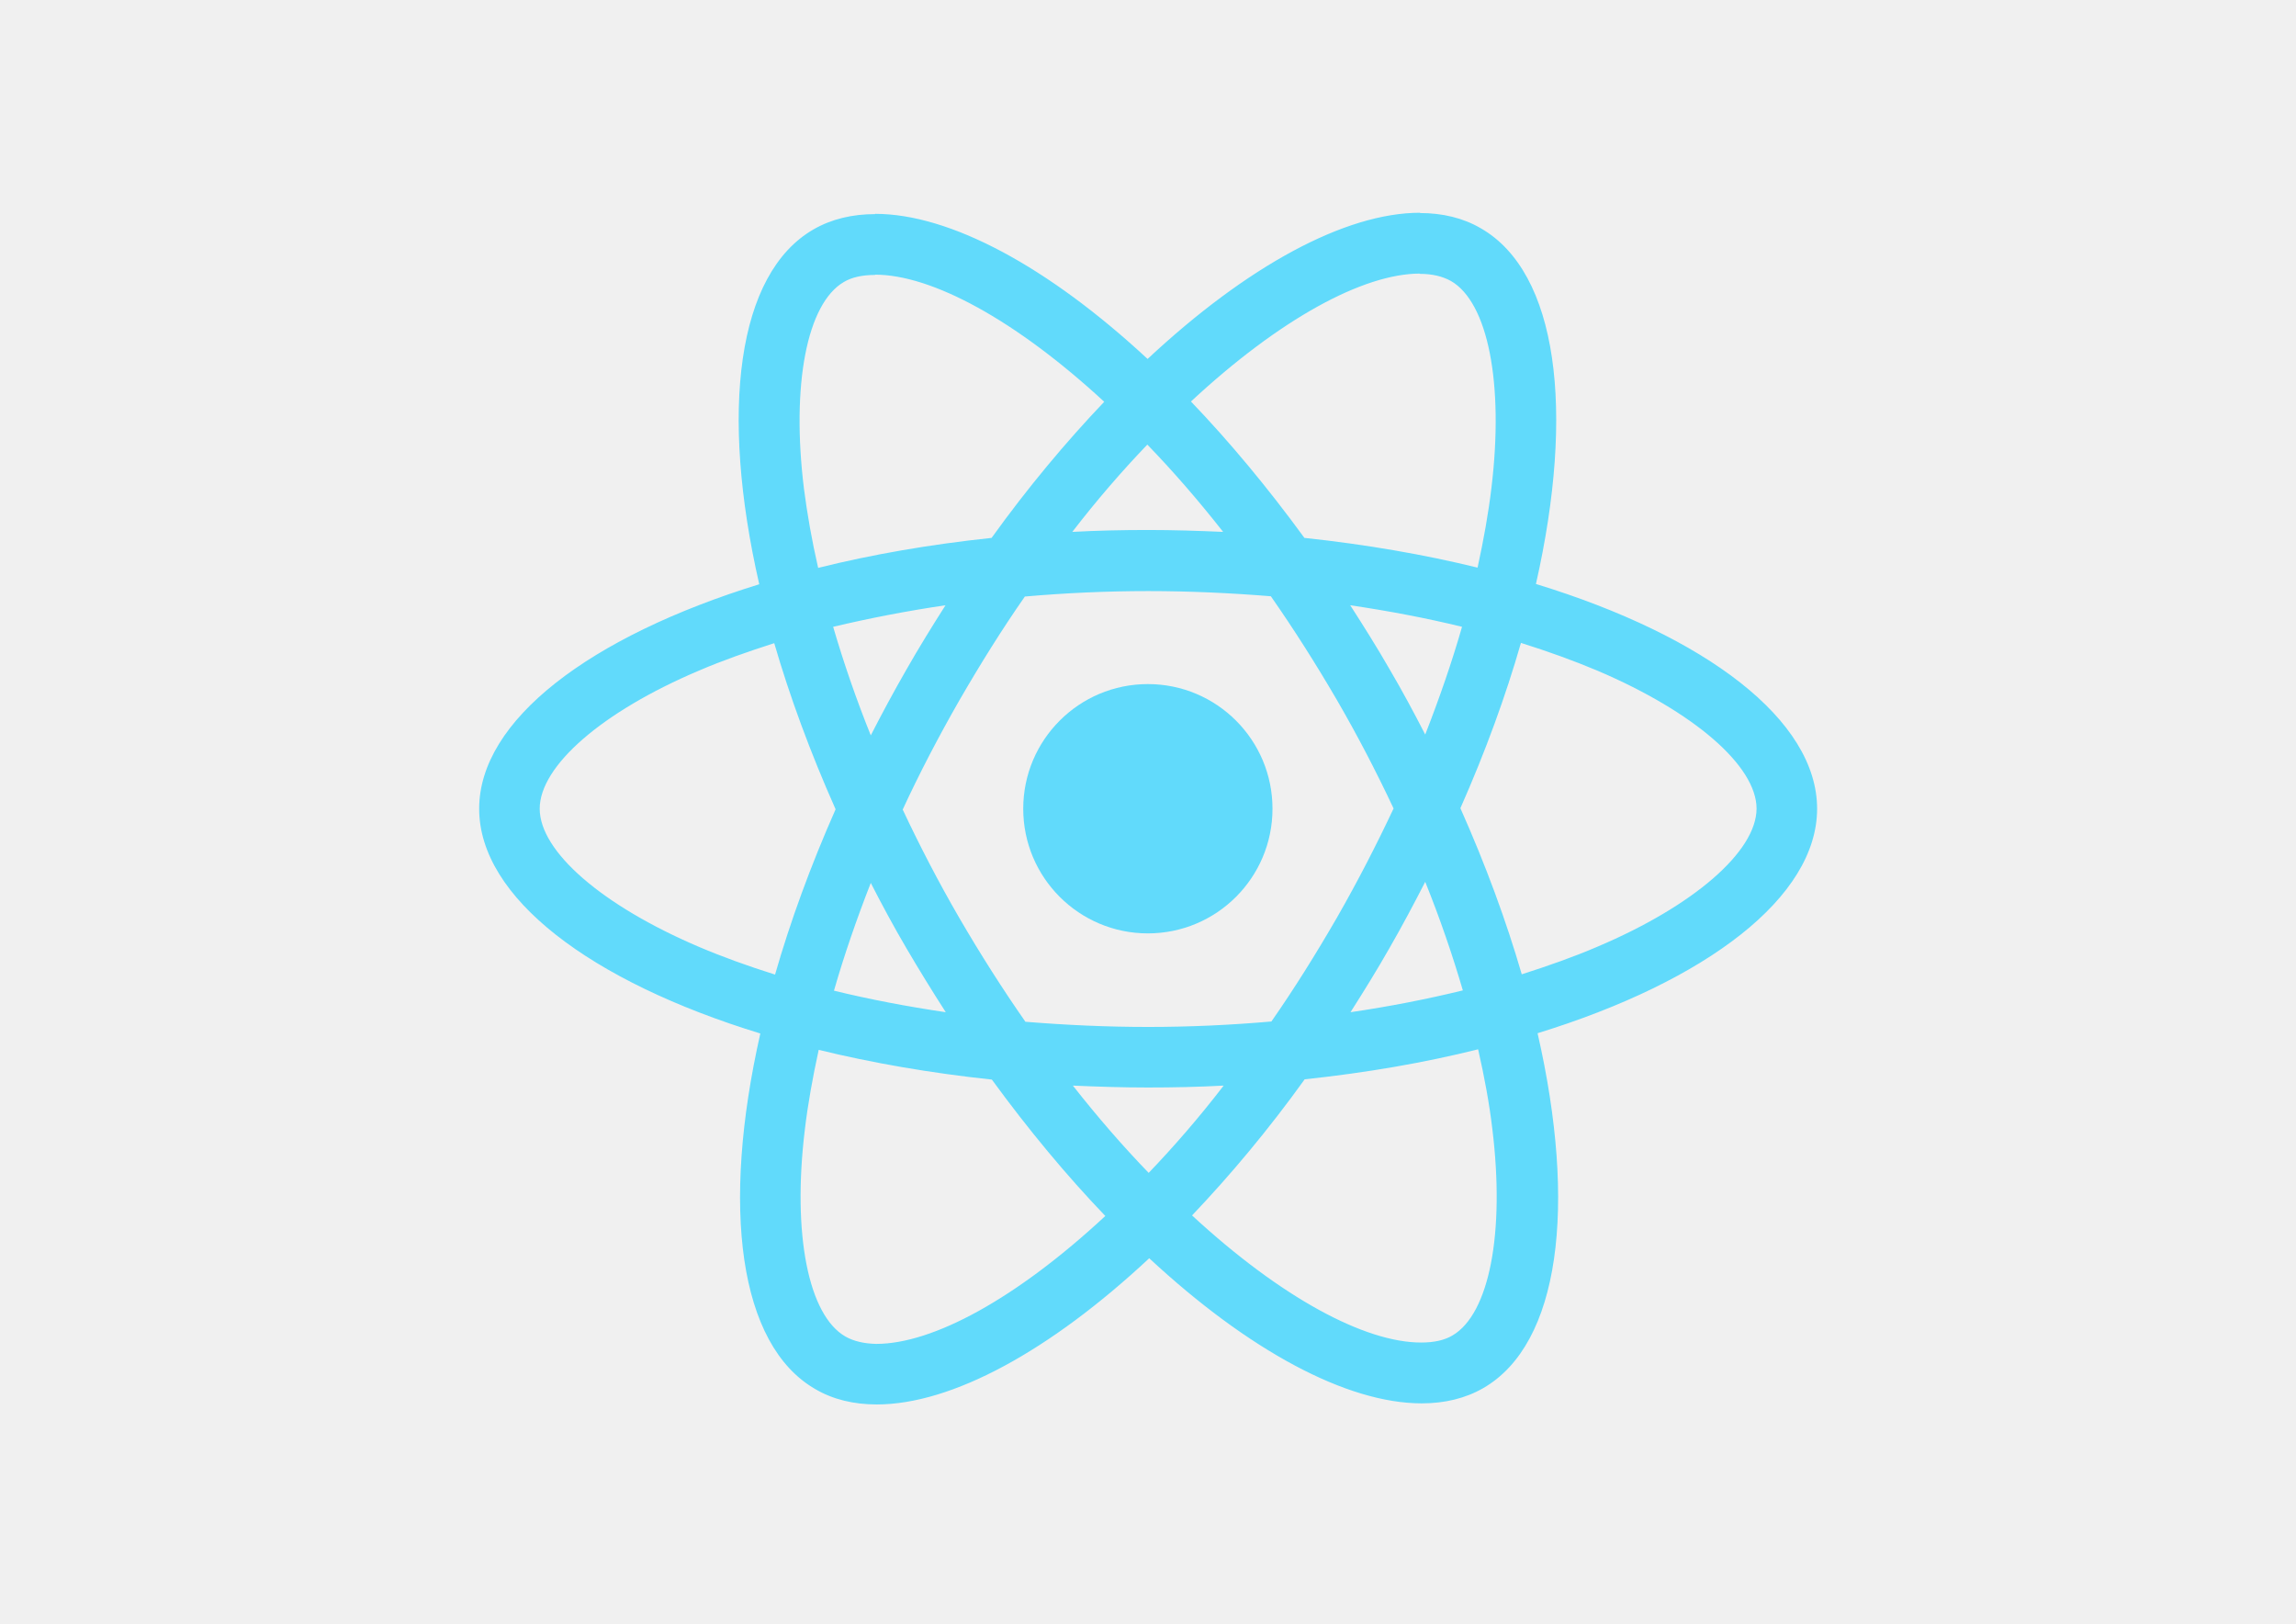
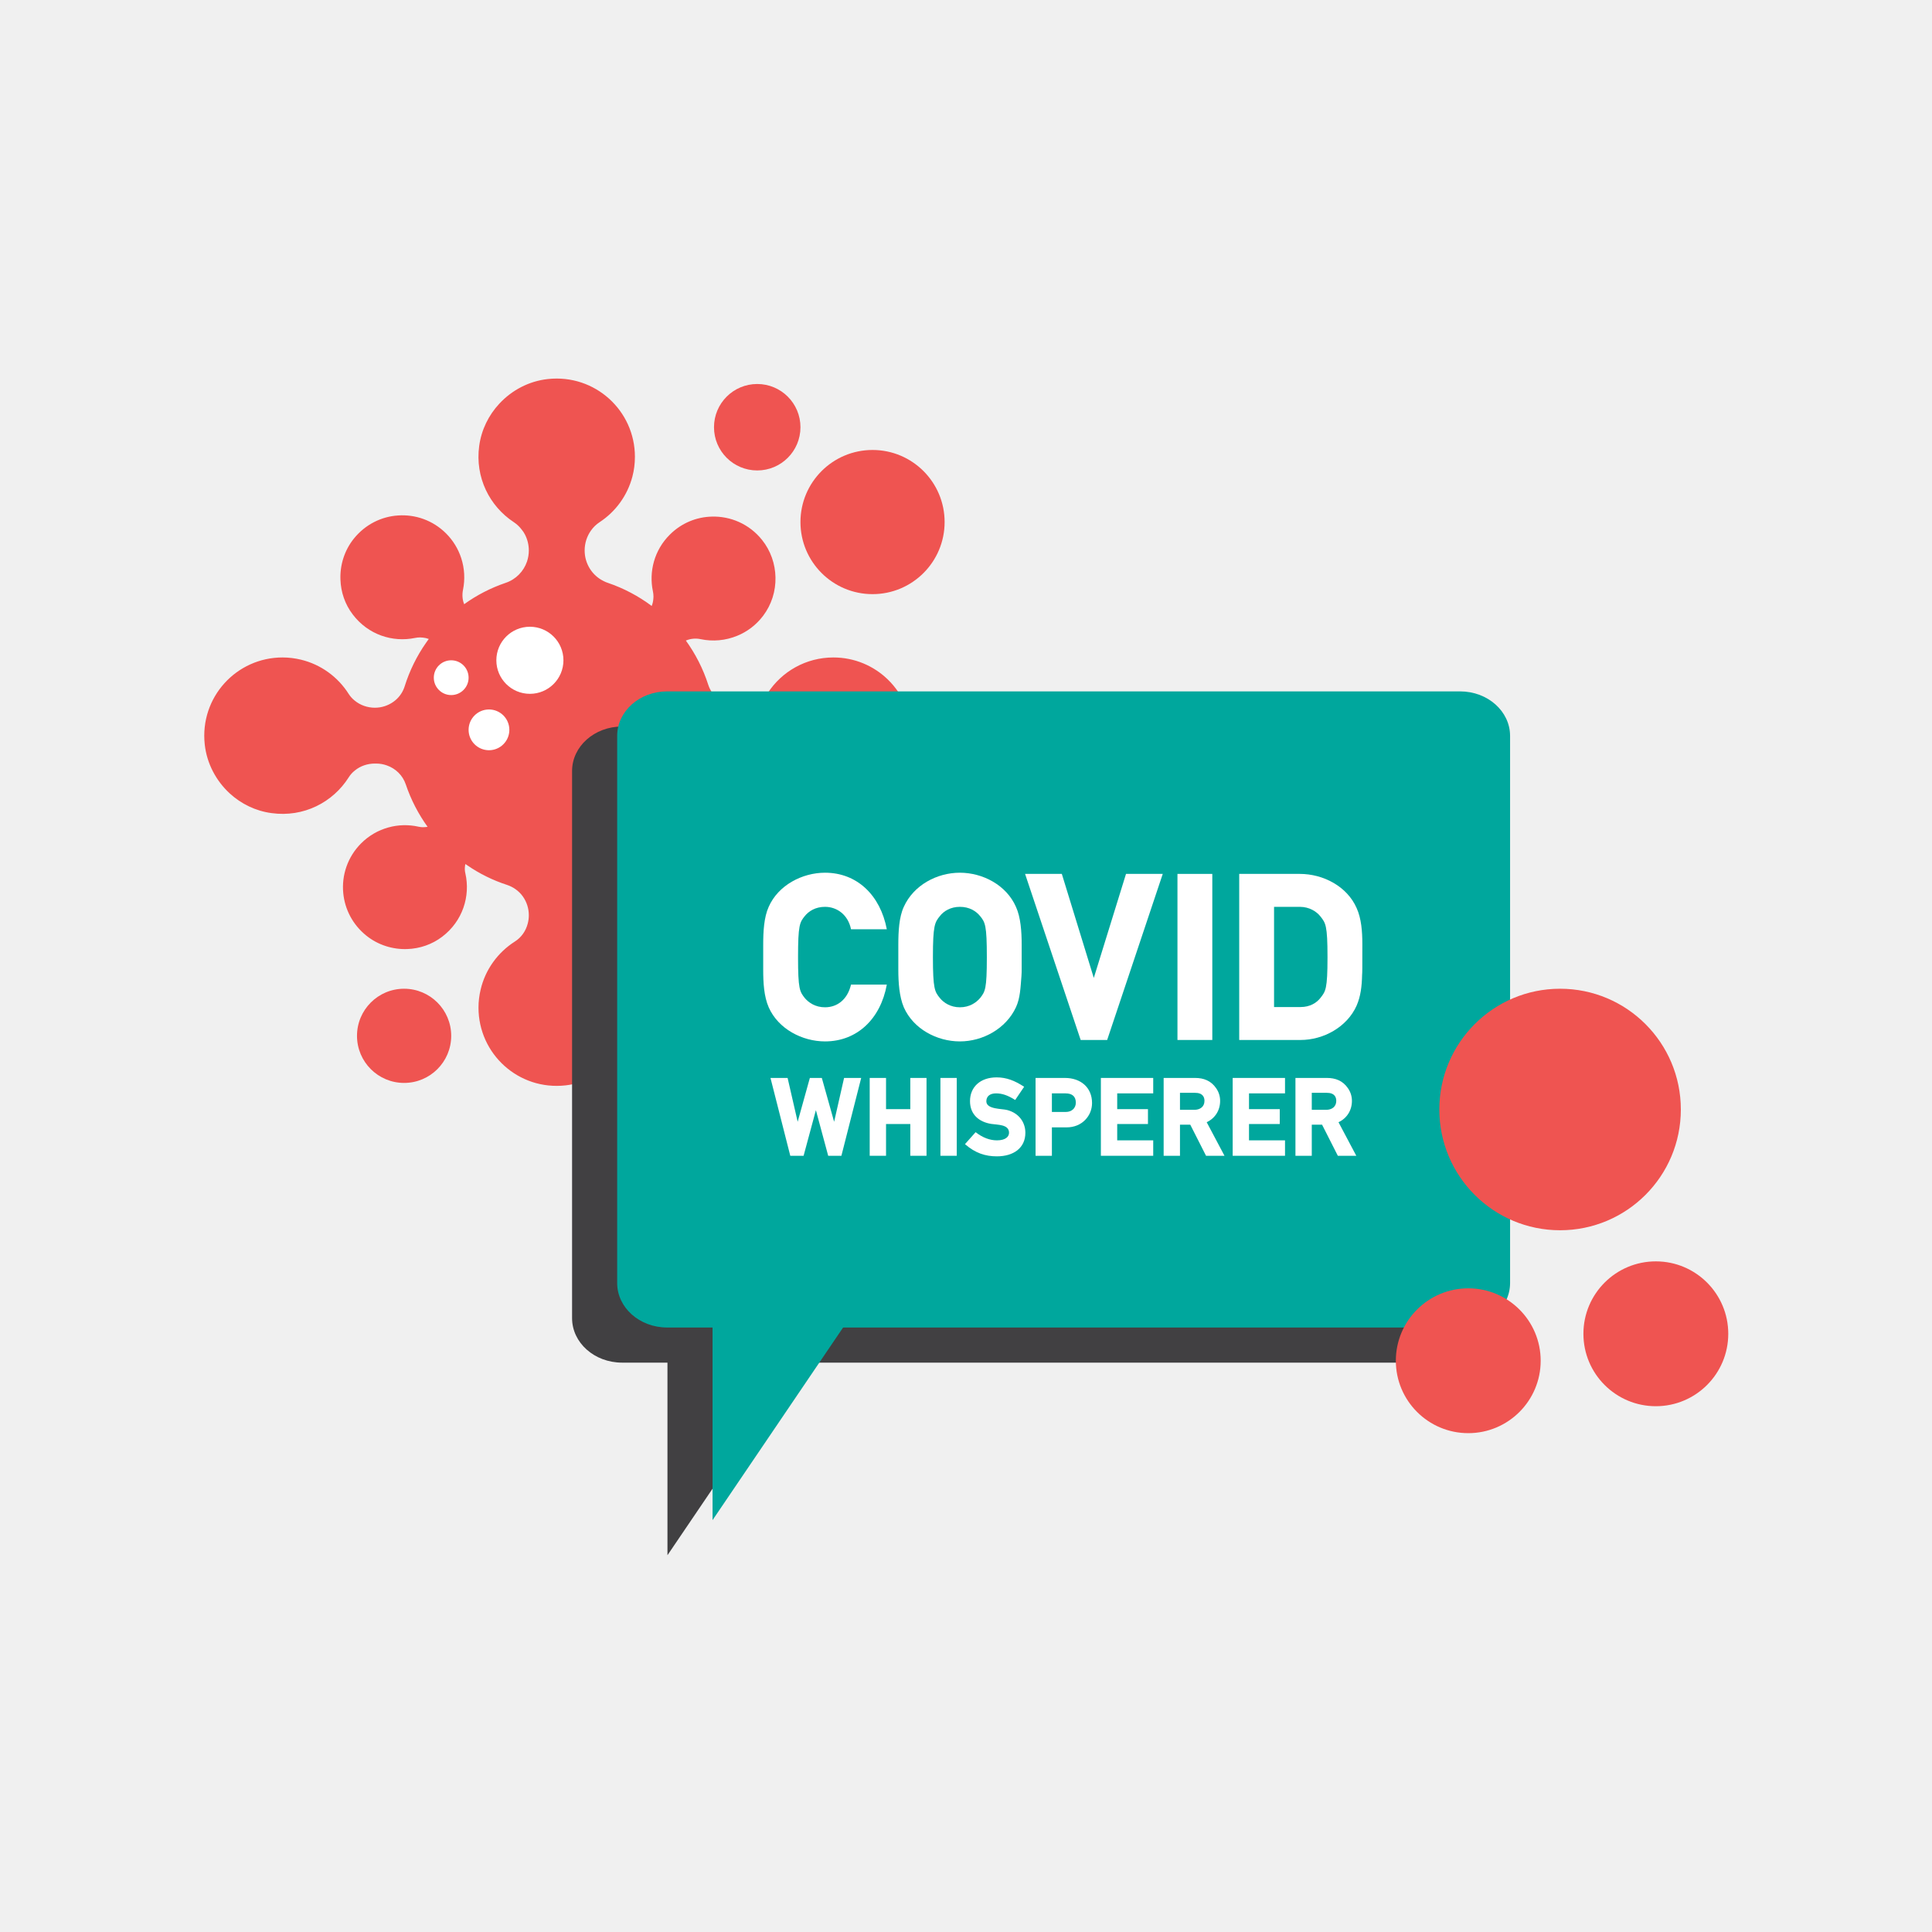
- <svg xmlns="http://www.w3.org/2000/svg" viewBox="0 0 841.9 595.3">
-   <g fill="#61DAFB">
-     <path d="M666.3 296.5c0-32.5-40.7-63.3-103.1-82.4 14.4-63.6 8-114.2-20.2-130.4-6.5-3.8-14.1-5.6-22.4-5.6v22.3c4.6 0 8.3.9 11.4 2.6 13.6 7.8 19.5 37.5 14.9 75.7-1.1 9.4-2.9 19.3-5.1 29.4-19.6-4.8-41-8.5-63.5-10.9-13.5-18.5-27.5-35.3-41.6-50 32.6-30.3 63.2-46.9 84-46.9V78c-27.5 0-63.5 19.6-99.9 53.6-36.4-33.8-72.4-53.2-99.9-53.2v22.3c20.7 0 51.4 16.5 84 46.6-14 14.7-28 31.4-41.3 49.9-22.6 2.4-44 6.1-63.6 11-2.3-10-4-19.7-5.2-29-4.7-38.2 1.1-67.9 14.6-75.8 3-1.8 6.9-2.6 11.5-2.6V78.5c-8.4 0-16 1.8-22.6 5.6-28.1 16.2-34.4 66.7-19.9 130.1-62.2 19.2-102.7 49.9-102.7 82.3 0 32.5 40.7 63.3 103.1 82.4-14.4 63.6-8 114.2 20.2 130.4 6.5 3.8 14.1 5.6 22.5 5.6 27.5 0 63.5-19.6 99.9-53.6 36.4 33.8 72.4 53.2 99.9 53.2 8.4 0 16-1.8 22.6-5.6 28.1-16.2 34.4-66.7 19.9-130.1 62-19.1 102.5-49.9 102.5-82.3zm-130.2-66.7c-3.7 12.9-8.3 26.2-13.5 39.5-4.1-8-8.4-16-13.1-24-4.6-8-9.5-15.8-14.4-23.4 14.2 2.1 27.9 4.7 41 7.9zm-45.8 106.5c-7.8 13.5-15.8 26.3-24.1 38.2-14.9 1.3-30 2-45.2 2-15.1 0-30.2-.7-45-1.9-8.3-11.9-16.4-24.6-24.2-38-7.6-13.1-14.5-26.4-20.8-39.8 6.2-13.4 13.2-26.8 20.7-39.9 7.8-13.5 15.8-26.3 24.1-38.2 14.9-1.3 30-2 45.2-2 15.1 0 30.2.7 45 1.9 8.3 11.9 16.4 24.6 24.2 38 7.6 13.1 14.5 26.4 20.8 39.8-6.3 13.4-13.2 26.8-20.7 39.9zm32.3-13c5.4 13.4 10 26.8 13.8 39.8-13.1 3.2-26.9 5.9-41.2 8 4.9-7.7 9.8-15.6 14.4-23.7 4.6-8 8.9-16.1 13-24.1zM421.2 430c-9.3-9.6-18.6-20.3-27.8-32 9 .4 18.2.7 27.5.7 9.4 0 18.7-.2 27.8-.7-9 11.7-18.3 22.4-27.5 32zm-74.4-58.9c-14.2-2.1-27.9-4.7-41-7.9 3.7-12.9 8.3-26.2 13.5-39.5 4.1 8 8.4 16 13.1 24 4.7 8 9.5 15.8 14.4 23.4zM420.7 163c9.3 9.6 18.6 20.3 27.8 32-9-.4-18.2-.7-27.5-.7-9.4 0-18.7.2-27.8.7 9-11.7 18.3-22.4 27.5-32zm-74 58.9c-4.9 7.7-9.8 15.6-14.4 23.7-4.6 8-8.9 16-13 24-5.4-13.4-10-26.8-13.8-39.8 13.1-3.1 26.9-5.8 41.2-7.9zm-90.5 125.2c-35.4-15.1-58.3-34.9-58.3-50.6 0-15.7 22.9-35.6 58.3-50.6 8.6-3.7 18-7 27.7-10.1 5.7 19.6 13.2 40 22.5 60.9-9.2 20.8-16.6 41.1-22.2 60.6-9.9-3.1-19.3-6.5-28-10.2zM310 490c-13.6-7.8-19.5-37.5-14.9-75.7 1.1-9.4 2.9-19.3 5.1-29.4 19.6 4.8 41 8.5 63.5 10.9 13.5 18.5 27.5 35.3 41.6 50-32.6 30.3-63.2 46.9-84 46.9-4.5-.1-8.3-1-11.3-2.7zm237.2-76.2c4.7 38.2-1.1 67.9-14.6 75.8-3 1.8-6.9 2.6-11.5 2.6-20.7 0-51.4-16.5-84-46.6 14-14.7 28-31.4 41.3-49.9 22.6-2.4 44-6.1 63.6-11 2.3 10.1 4.1 19.8 5.2 29.1zm38.5-66.7c-8.6 3.7-18 7-27.7 10.1-5.7-19.6-13.2-40-22.5-60.9 9.2-20.8 16.6-41.1 22.2-60.6 9.9 3.1 19.3 6.5 28.1 10.2 35.4 15.1 58.3 34.9 58.3 50.6-.1 15.7-23 35.6-58.4 50.6zM320.8 78.4z" />
-     <circle cx="420.9" cy="296.5" r="45.7" />
-     <path d="M520.5 78.1z" />
+ <svg xmlns="http://www.w3.org/2000/svg" version="1.1" id="Layer_1" x="0px" y="0px" width="1024px" height="1024px" viewBox="0 0 1024 1024" enable-background="new 0 0 1024 1024" xml:space="preserve">
+   <g>
+     <g>
+       <path fill="#EF5451" d="M482.885,394.552c-1.998,18.618-16.779,33.904-35.333,36.409c-5.581,0.763-11.007,0.413-16.049-0.858    c-10.243-2.566-18.962-9.004-24.58-17.599c-2.662-4.123-7.004-6.789-11.799-7.58c-0.949-0.128-1.902-0.224-2.883-0.224h-0.698    c-5.516,0-10.595,2.505-13.891,6.663c-1.204,1.521-2.188,3.265-2.857,5.167c-2.602,7.55-6.214,14.558-10.718,20.901    c0.096,0.031,0.22,0.065,0.316,0.065c0.444,0.125,0.919,0.189,1.393,0.222c0.382,0.029,0.795,0.063,1.208,0.063    c0.888,0,1.775-0.096,2.664-0.285c11.93-2.665,25.088,1.391,33.367,12.274c4.25,5.547,6.439,12.208,6.594,18.934    c0.193,7.546-2.185,15.128-7.072,21.248c-6.245,7.833-15.064,11.927-24.069,12.371c-8.947,0.475-18.049-2.696-24.9-9.549    c-3.3-3.298-5.771-7.167-7.361-11.259l-0.027-0.03c-2.381-6.122-2.852-12.812-1.432-19.126c0.321-1.522,0.355-3.013,0.101-4.5    c-0.031-0.288-0.062-0.54-0.127-0.795c-7.044,5.17-14.938,9.229-23.411,11.989c-5.01,1.65-8.78,5.52-10.467,10.306    c-0.633,1.812-0.981,3.742-0.981,5.712c0,2.824,0.665,5.549,1.907,7.959c0.564,1.109,1.267,2.124,2.093,3.076    c0.949,1.143,2.092,2.123,3.393,2.949c13.065,8.279,21.155,23.66,18.871,40.724c-1.204,8.724-5.134,16.586-10.938,22.738    c-6.602,6.95-15.518,11.643-25.41,12.752c-25.021,2.79-46.177-16.713-46.177-41.199c0-3.237,0.383-6.409,1.11-9.451    c2.475-10.754,9.166-19.853,18.172-25.592c3.426-2.161,5.775-5.555,6.791-9.422c0.408-1.458,0.601-2.98,0.601-4.534    c0-3.619-1.142-7.075-3.14-9.896c-1.077-1.523-2.408-2.824-3.935-3.901c-1.33-0.953-2.787-1.681-4.377-2.221    c-7.641-2.475-14.809-6.025-21.279-10.499c-0.316-0.189-0.637-0.378-0.918-0.603c-0.097,0.414-0.158,0.792-0.193,1.205    c-0.16,1.269-0.093,2.54,0.224,3.806c2.694,11.989-1.394,25.25-12.308,33.526c-5.421,4.121-11.92,6.311-18.519,6.533    c-7.676,0.285-15.479-2.127-21.697-7.135c-7.328-5.901-11.386-14.054-12.208-22.487c-0.925-9.422,2.25-19.188,9.481-26.42    c4.152-4.158,9.134-6.944,14.402-8.407c5.201-1.458,10.716-1.587,15.984-0.411c1.397,0.317,2.82,0.347,4.184,0.158    c0.224-0.031,0.413-0.062,0.635-0.097c-4.885-6.783-8.817-14.364-11.542-22.454c-1.62-4.85-5.426-8.465-10.054-10.084    c-1.781-0.634-3.681-0.984-5.616-0.984h-0.732c-3.867,0-7.673,1.269-10.589,3.681c-1.301,1.014-2.413,2.251-3.3,3.678    c-8.313,13.131-23.789,21.281-40.886,18.903c-8.432-1.11-16.108-4.917-22.135-10.433c-7.229-6.662-12.145-15.829-13.255-25.977    c-2.698-24.994,16.809-46.084,41.229-46.084c3.361,0,6.633,0.415,9.771,1.175c10.559,2.536,19.567,9.134,25.244,18.076    c0.892,1.397,1.968,2.599,3.206,3.585c2.981,2.473,6.818,3.804,10.75,3.804c3.585,0,6.978-1.138,9.8-3.136    c2.509-1.777,4.538-4.314,5.676-7.358c0.127-0.287,0.223-0.604,0.318-0.922c2.602-8.277,6.438-16.049,11.325-23.025l1.426-1.998    c-1.013-0.383-2.061-0.635-3.138-0.728c-0.477-0.066-0.953-0.097-1.461-0.097c-0.92,0-1.839,0.097-2.727,0.284    c-11.861,2.443-24.801-1.681-32.955-12.433c-4.151-5.423-6.309-11.893-6.531-18.459c-0.317-7.706,2.092-15.506,7.104-21.756    c6.122-7.581,14.654-11.702,23.436-12.272c9.136-0.634,18.46,2.536,25.47,9.547c3.774,3.775,6.437,8.277,7.993,13.035    c1.775,5.456,2.092,11.259,0.947,16.838c-0.503,2.507-0.347,5.014,0.51,7.326l0.095,0.29c6.662-4.792,14.083-8.631,22.013-11.323    c5.456-1.842,9.543-6.09,11.321-11.325c0.604-1.839,0.953-3.804,0.953-5.803c0-3.015-0.729-5.962-2.092-8.563    c-0.478-0.921-1.047-1.777-1.717-2.57c-1.139-1.523-2.536-2.824-4.149-3.902c-12.784-8.401-20.65-23.659-18.332-40.499    c1.171-8.53,5.04-16.303,10.686-22.33c6.631-7.135,15.699-11.956,25.752-13.035c24.962-2.696,46.083,16.779,46.083,41.201    c0,3.613-0.44,7.133-1.332,10.496c-2.628,10.051-8.912,18.615-17.38,24.166c-1.837,1.207-3.39,2.731-4.625,4.504    c-2.13,3.017-3.304,6.695-3.304,10.497v0.035c0,6.915,3.938,13.225,10.09,16.207c0.695,0.38,1.42,0.667,2.188,0.921    c8.402,2.851,16.269,7.009,23.243,12.242c0-0.033,0.035-0.033,0.035-0.063c0.475-1.174,0.76-2.411,0.854-3.713    c0.034-0.379,0.065-0.791,0.065-1.172c0-0.92-0.097-1.872-0.286-2.759c-2.223-10.499,0.729-21.885,8.913-30.036    c6.183-6.216,14.208-9.42,22.29-9.607c9.835-0.288,19.797,3.835,26.618,12.336c4.596,5.74,7.004,12.78,7.133,19.853    c0.161,7.2-2.03,14.399-6.532,20.362c-3.744,4.949-8.534,8.499-13.764,10.622c-6.152,2.536-12.942,3.14-19.379,1.78    c-2.536-0.541-5.106-0.319-7.454,0.6c-0.128,0.034-0.254,0.063-0.382,0.126c5.106,7.074,9.136,14.941,11.862,23.406    c1.775,5.425,5.994,9.55,11.197,11.292c1.806,0.602,3.709,0.919,5.677,0.919c2.949,0,5.836-0.729,8.341-2.029    c1.078-0.571,2.097-1.236,3.046-2.092c1.267-1.017,2.378-2.253,3.295-3.68c7.388-11.354,20.207-18.84,34.794-18.84    c11.162,0,21.282,4.408,28.701,11.545C479.304,368.545,484.375,380.975,482.885,394.552" />
+       <path fill="#FFFFFF" d="M298.633,349.966c0,9.819-7.959,17.778-17.778,17.778c-9.82,0-17.779-7.959-17.779-17.778    c0-9.82,7.959-17.777,17.779-17.777C290.674,332.188,298.633,340.146,298.633,349.966" />
+       <path fill="#FFFFFF" d="M269.968,386.836c0,5.963-4.838,10.801-10.803,10.801c-5.964,0-10.798-4.838-10.798-10.801    c0-5.966,4.834-10.802,10.798-10.802C265.13,376.035,269.968,380.871,269.968,386.836" />
+       <path fill="#FFFFFF" d="M248.367,359.185c0,5.091-4.13,9.218-9.219,9.218c-5.093,0-9.222-4.126-9.222-9.218    c0-5.092,4.128-9.217,9.222-9.217C244.237,349.968,248.367,354.093,248.367,359.185" />
+       <path fill="#EF5451" d="M500.666,276.7c0,21.1-17.102,38.205-38.199,38.205c-21.105,0-38.208-17.105-38.208-38.205    c0-21.099,17.103-38.206,38.208-38.206C483.564,238.494,500.666,255.601,500.666,276.7" />
+       <path fill="#EF5451" d="M424.259,226.436c0,12.655-10.259,22.912-22.917,22.912c-12.651,0-22.907-10.257-22.907-22.912    c0-12.654,10.256-22.909,22.907-22.909C414,203.526,424.259,213.781,424.259,226.436" />
+       <path fill="#EF5451" d="M239.148,549.013c0,13.785-11.178,24.961-24.965,24.961c-13.785,0-24.963-11.176-24.963-24.961    c0-13.787,11.178-24.964,24.963-24.964C227.971,524.049,239.148,535.226,239.148,549.013" />
+     </g>
+     <g>
+       <path fill="#414042" d="M776.468,698.649c0,13.02-11.85,23.574-26.478,23.574H329.681c-14.621,0-26.47-10.555-26.47-23.574    V408.645c0-13.023,11.849-23.578,26.47-23.578H749.99c14.628,0,26.478,10.555,26.478,23.578V698.649z" />
+       <polyline fill="#414042" points="353.767,672.688 353.767,824.301 456.53,672.688   " />
+     </g>
+     <g>
+       <path fill="#00A79D" d="M800.371,680.035c0,13.02-11.854,23.574-26.477,23.574h-420.31c-14.621,0-26.474-10.555-26.474-23.574    V390.03c0-13.023,11.854-23.578,26.474-23.578h420.31c14.623,0,26.477,10.555,26.477,23.578V680.035z" />
+       <polyline fill="#00A79D" points="377.671,654.07 377.671,805.688 480.434,654.07   " />
+     </g>
+     <g>
+       <path fill="#EF5451" d="M890.88,588.053c0,35.35-28.652,64.008-64.003,64.008c-35.348,0-64-28.658-64-64.008    c0-35.347,28.652-64.004,64-64.004C862.228,524.049,890.88,552.706,890.88,588.053" />
+       <path fill="#EF5451" d="M816.591,721.219c0,21.197-17.185,38.383-38.383,38.383c-21.197,0-38.383-17.186-38.383-38.383    c0-21.198,17.186-38.381,38.383-38.381C799.406,682.838,816.591,700.021,816.591,721.219" />
+       <path fill="#EF5451" d="M916.015,706.937c0,21.2-17.186,38.383-38.388,38.383c-21.197,0-38.383-17.183-38.383-38.383    c0-21.198,17.186-38.387,38.383-38.387C898.829,668.55,916.015,685.738,916.015,706.937" />
+     </g>
+     <g>
+       <g>
+         <path fill="#FFFFFF" d="M437.272,551.968c-12.016,0-24.788-6.576-29.847-18.084c-2.529-5.817-2.909-13.027-2.909-19.983V500.75     c0-6.956,0.38-14.544,2.909-20.108c5.059-11.509,17.831-18.086,29.847-18.086c17.073,0,29.34,12.015,32.754,29.973h-18.97     c-1.518-7.588-7.334-11.887-13.784-11.887c-5.06,0-8.601,2.275-10.751,4.931c-2.656,3.288-3.541,4.806-3.541,21.753     s0.885,18.211,3.541,21.625c2.151,2.529,5.691,4.934,10.751,4.934c6.45,0,11.888-4.047,13.784-12.014h18.97     C466.739,539.953,454.345,551.968,437.272,551.968z" />
+         <path fill="#FFFFFF" d="M541.384,517.443c-0.505,6.069-0.631,11.507-2.909,16.44c-5.312,11.382-17.579,18.084-29.72,18.084     c-12.141,0-24.66-6.576-29.72-18.084c-2.402-5.691-2.907-13.153-2.907-19.983V500.75c0-6.956,0.378-14.67,2.907-20.108     c5.187-11.509,17.579-18.086,29.72-18.086c12.141,0,24.662,6.577,29.72,18.086c2.531,5.563,3.036,13.152,3.036,20.108v12.142     C541.511,514.534,541.511,516.052,541.384,517.443z M519.505,485.573c-2.149-2.656-5.689-4.931-10.75-4.931     c-4.932,0-8.599,2.275-10.623,4.931c-2.656,3.288-3.667,4.806-3.667,21.753s1.011,18.338,3.667,21.625     c2.024,2.529,5.691,4.934,10.623,4.934c5.061,0,8.601-2.404,10.75-4.934c2.655-3.413,3.542-4.678,3.542-21.625     S522.16,488.861,519.505,485.573z" />
+         <path fill="#FFFFFF" d="M596.807,463.188h19.478l-29.467,88.022h-14.039l-29.467-88.022h19.476l16.947,55.14L596.807,463.188z" />
+         <path fill="#FFFFFF" d="M624.08,463.188h18.464v88.022H624.08V463.188z" />
+         <path fill="#FFFFFF" d="M721.941,516.684c-0.125,6.071-0.759,11.383-2.907,16.314c-5.061,11.383-17.579,18.212-29.72,18.212     h-32.503v-88.022h32.122c12.395,0,25.04,6.577,30.101,18.086c2.529,5.563,3.033,12.52,3.033,18.97     C722.067,513.776,722.067,515.292,721.941,516.684z M699.937,485.826c-2.024-2.656-5.944-5.185-11.003-5.185h-13.658v53.116     h14.039c5.058,0,8.598-2.278,10.622-4.934c2.656-3.414,3.668-4.552,3.668-21.499S702.593,489.241,699.937,485.826z" />
+       </g>
+       <g>
+         <path fill="#FFFFFF" d="M447.379,571.332h9.069l-10.49,41.256h-6.996l-6.52-24.186l-6.52,24.186h-7.055l-10.492-41.256h9.071     l5.333,23.234l6.462-23.234h6.343l6.52,23.234L447.379,571.332z" />
+         <path fill="#FFFFFF" d="M482.479,595.753h-12.862v16.835h-8.655v-41.256h8.655v16.538h12.862v-16.538h8.597v41.256h-8.597     V595.753z" />
+         <path fill="#FFFFFF" d="M498.441,571.332h8.655v41.256h-8.655V571.332z" />
+         <path fill="#FFFFFF" d="M511.457,606.422l5.631-6.341c3.735,2.903,7.529,4.326,11.323,4.326c4.563,0,6.4-1.956,6.4-4.03     c0-4.506-6.105-4.149-9.425-4.683c-6.401-1.009-11.262-4.922-11.262-12.093c0-7.41,5.394-12.567,14.106-12.567     c5.217,0,9.604,1.72,14.582,4.98l-4.743,6.994c-3.852-2.431-6.875-3.498-10.134-3.498c-3.262,0-5.157,1.542-5.157,4.21     c0,4.326,8.297,3.852,11.084,4.623c6.461,1.72,9.604,6.758,9.604,12.033c0,8.062-6.225,12.507-15.116,12.507     C522.245,612.884,516.911,611.164,511.457,606.422z" />
+         <path fill="#FFFFFF" d="M565.231,597.532h-7.706v15.056h-8.655v-41.256h15.591c8.3,0,14.345,5.038,14.345,13.277     c0,3.261-1.187,6.52-3.733,9.068C572.761,595.99,569.499,597.532,565.231,597.532z M557.525,579.511v9.841h7.469     c2.905,0,5.217-1.897,5.217-4.92c0-3.318-1.956-4.921-5.454-4.921H557.525z" />
+         <path fill="#FFFFFF" d="M583.488,571.332h27.741v8.179h-19.087v8.359h16.301v7.883h-16.301v8.654h19.087v8.181h-27.741V571.332z" />
+         <path fill="#FFFFFF" d="M630.867,596.108h-5.454v16.479h-8.655v-41.256h16.659c4.563,0,8.415,1.481,11.083,5.334     c1.363,1.897,2.193,4.21,2.193,6.817c0,4.979-2.607,9.188-7.113,11.32l9.425,17.784h-9.78L630.867,596.108z M633.356,579.215     h-7.943v9.011h7.647c3.021,0,5.334-1.66,5.334-4.742c0-1.008-0.237-1.898-0.712-2.55     C636.794,579.689,635.313,579.215,633.356,579.215z" />
+         <path fill="#FFFFFF" d="M653.344,571.332h27.741v8.179h-19.086v8.359h16.3v7.883h-16.3v8.654h19.086v8.181h-27.741V571.332z" />
+         <path fill="#FFFFFF" d="M700.723,596.108h-5.454v16.479h-8.654v-41.256h16.658c4.563,0,8.415,1.481,11.083,5.334     c1.363,1.897,2.193,4.21,2.193,6.817c0,4.979-2.607,9.188-7.112,11.32l9.425,17.784h-9.781L700.723,596.108z M703.212,579.215     h-7.943v9.011h7.647c3.022,0,5.334-1.66,5.334-4.742c0-1.008-0.237-1.898-0.712-2.55     C706.649,579.689,705.168,579.215,703.212,579.215z" />
+       </g>
+     </g>
  </g>
+   <rect x="0.138" y="0.473" fill="none" width="1024" height="1024" />
</svg>
